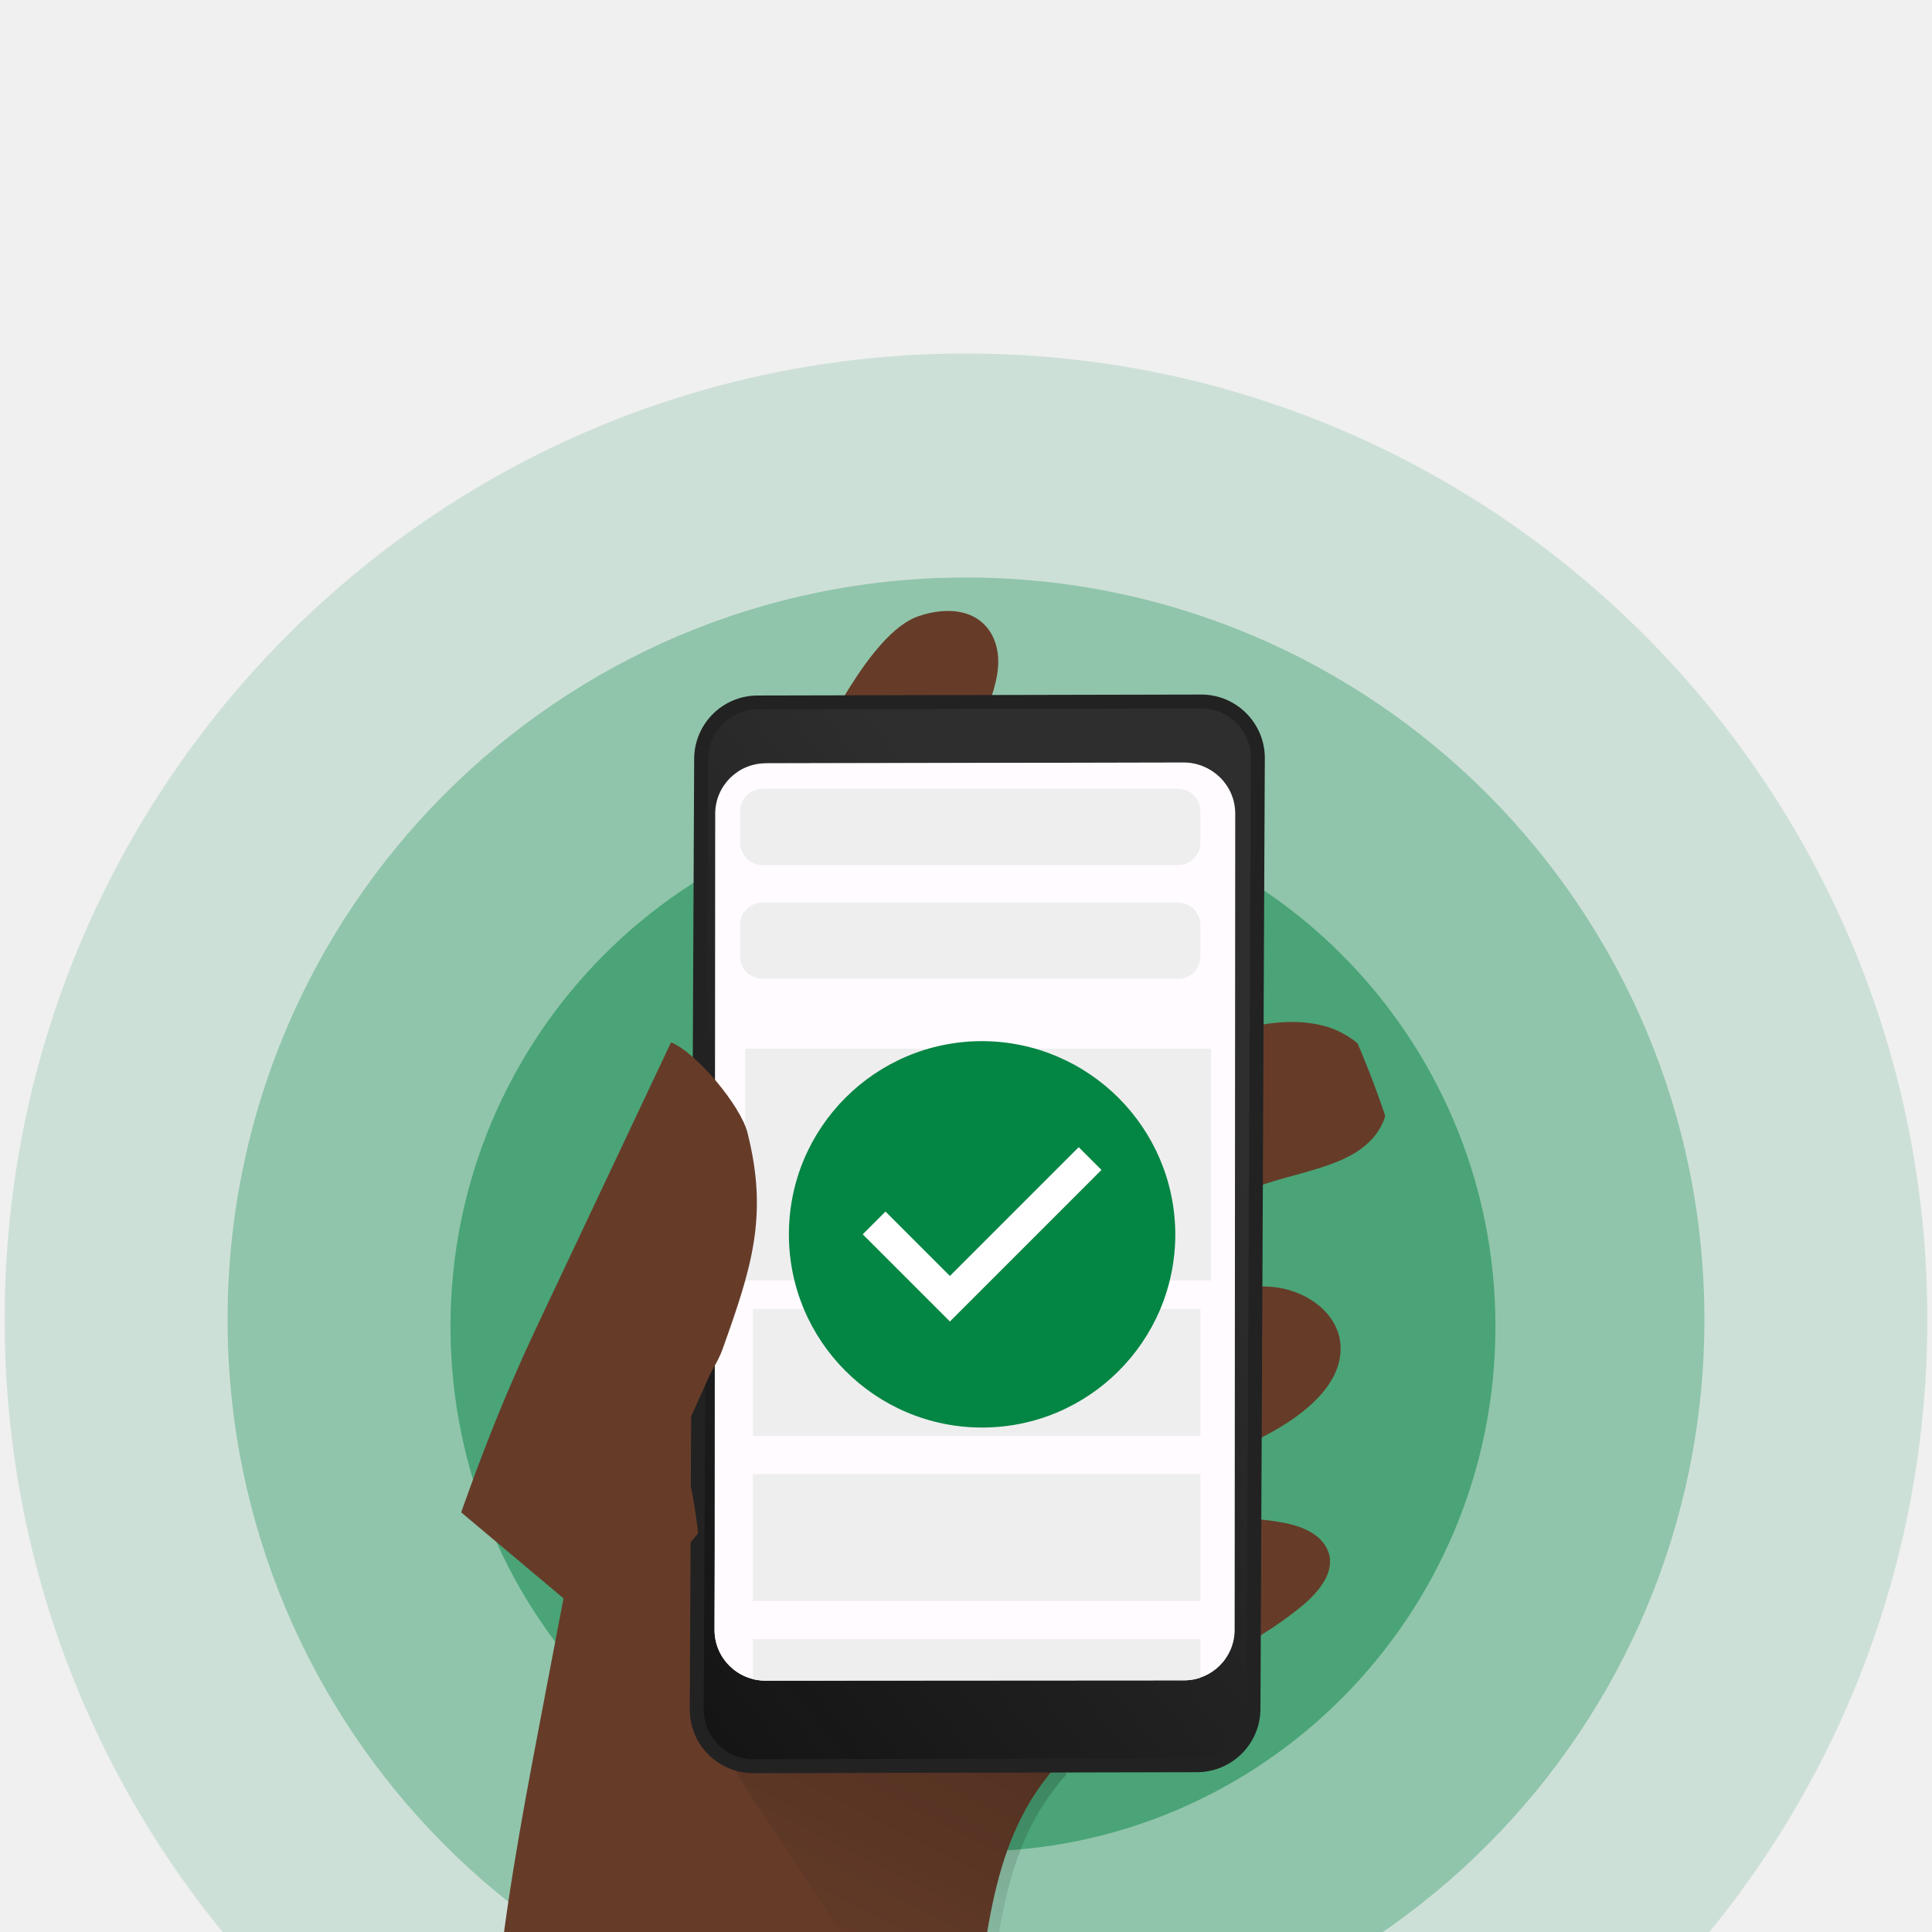
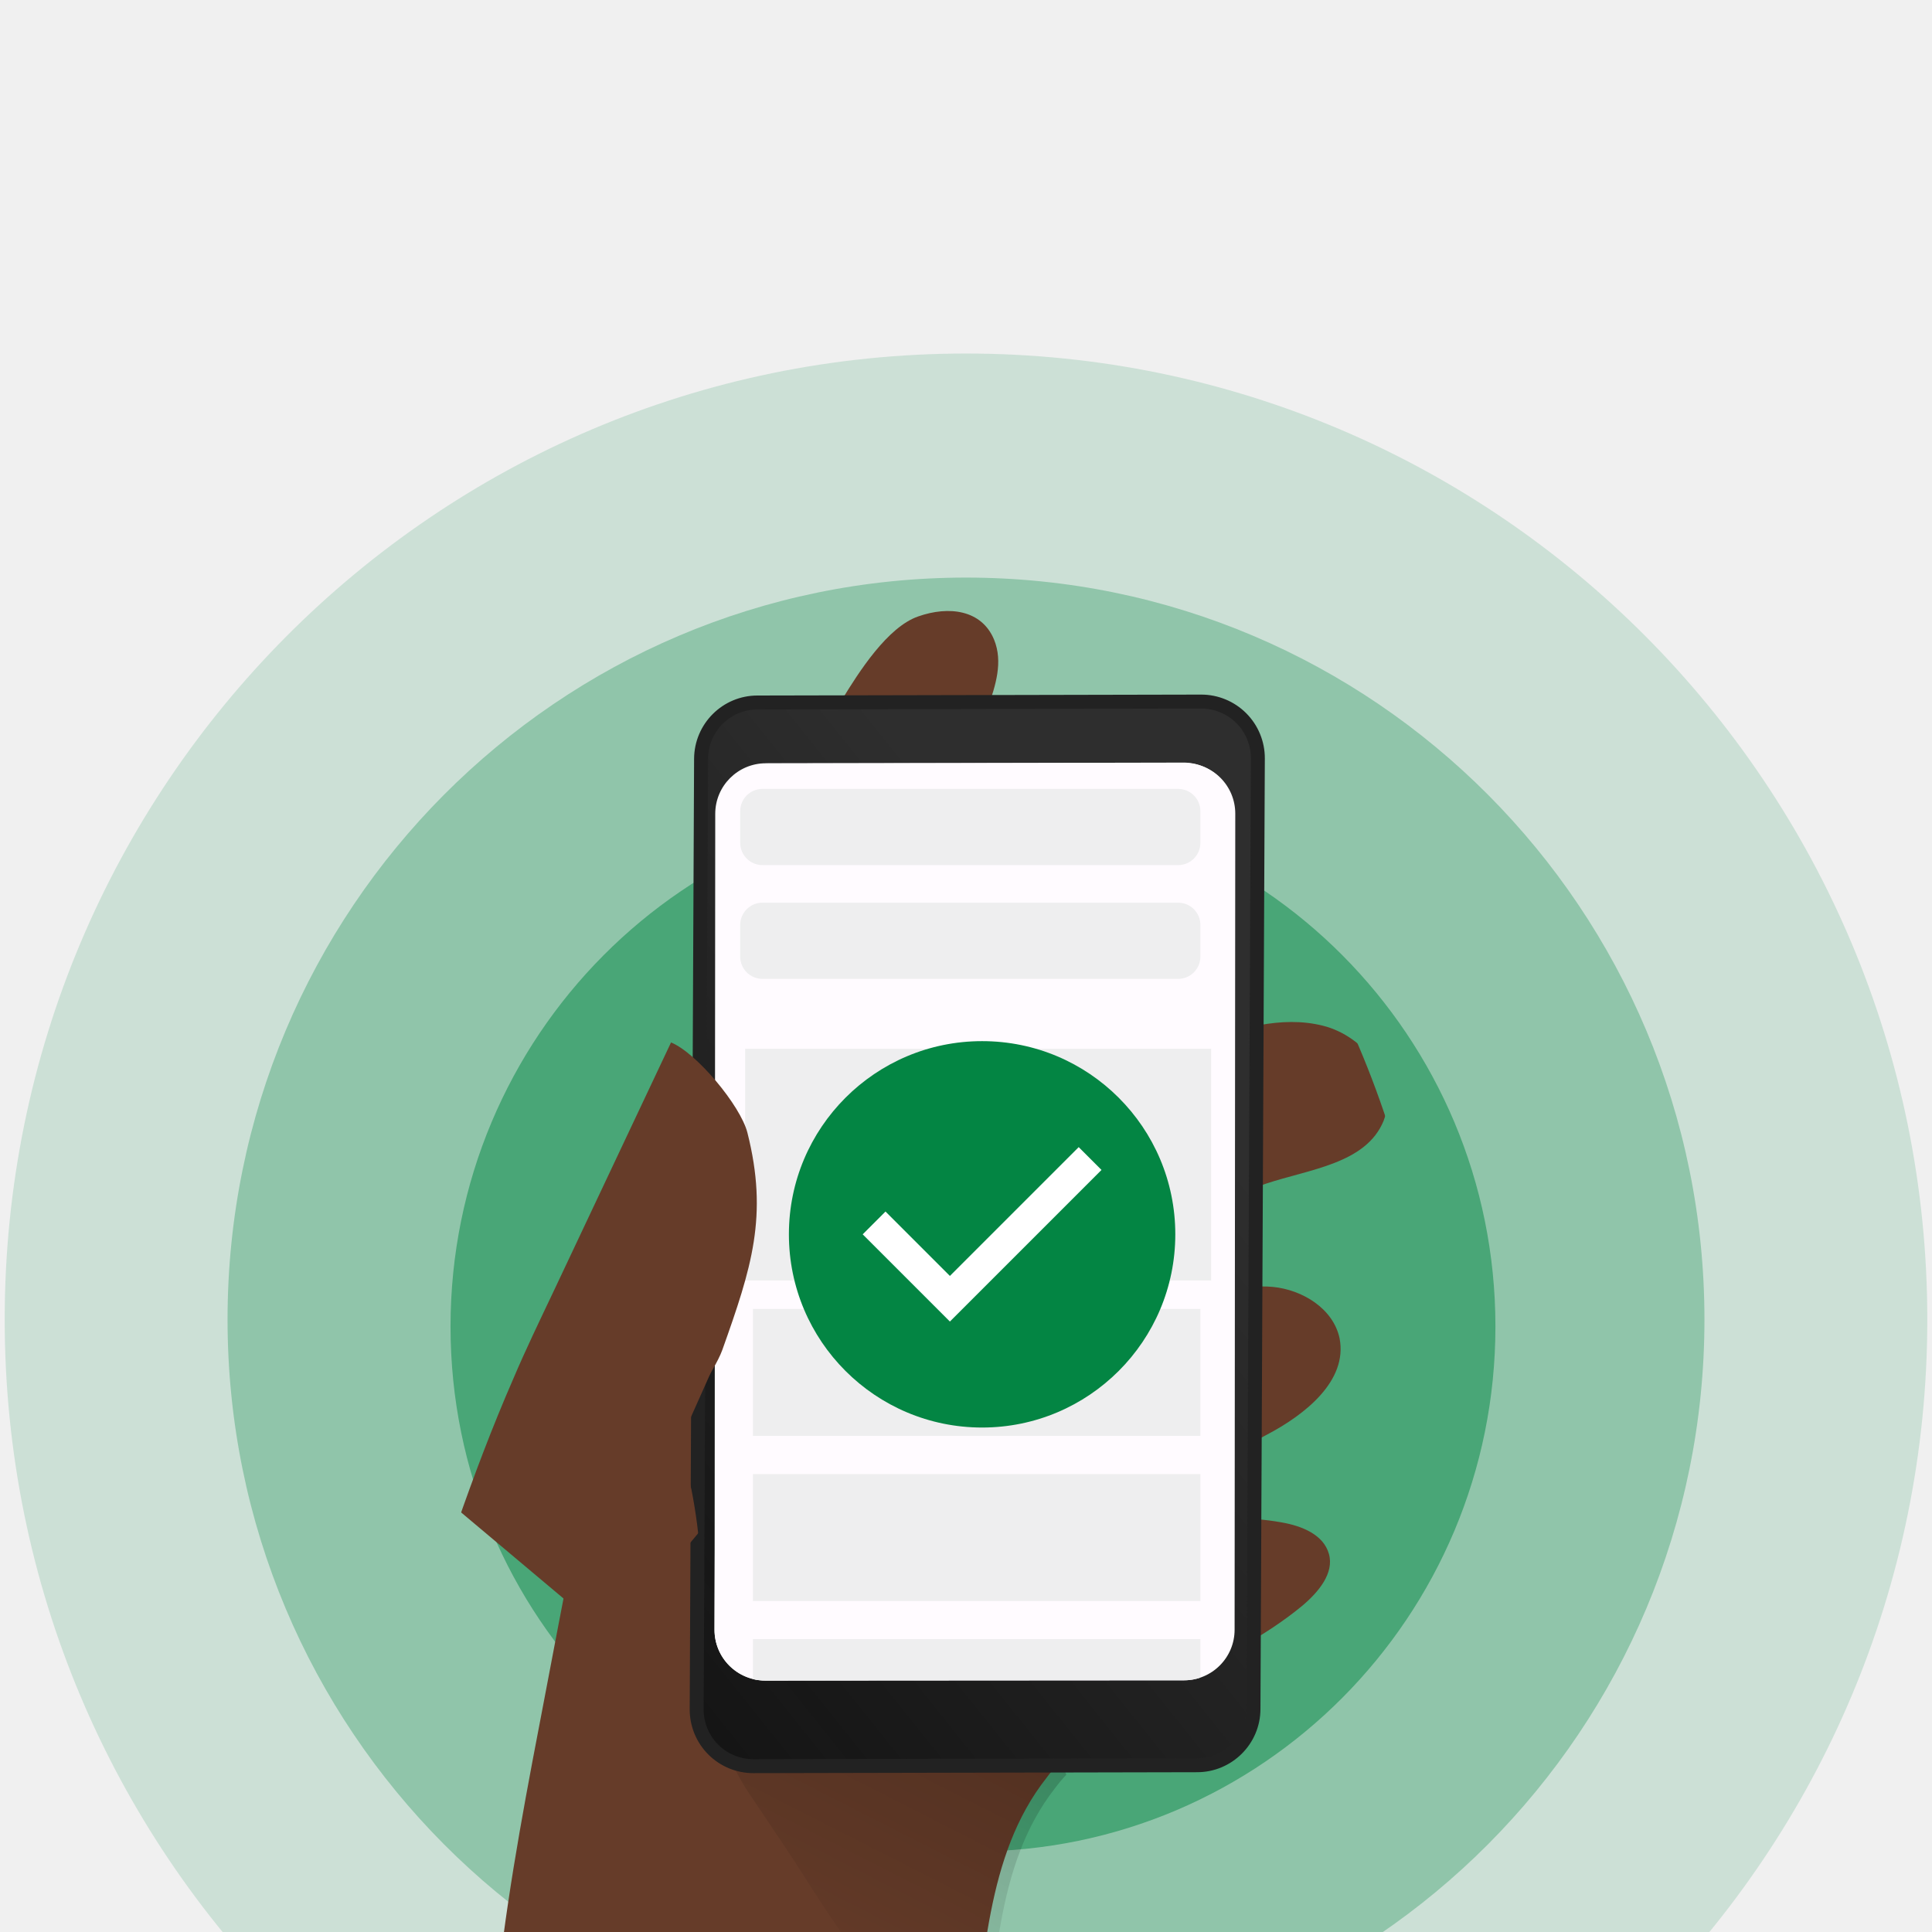
- <svg xmlns="http://www.w3.org/2000/svg" xmlns:xlink="http://www.w3.org/1999/xlink" width="144px" height="144px" viewBox="0 0 144 144" version="1.1">
+ <svg xmlns="http://www.w3.org/2000/svg" xmlns:xlink="http://www.w3.org/1999/xlink" viewBox="0 0 144 144">
+   <defs />
  <defs>
-     <ellipse id="path-1" cx="72" cy="72.348" rx="71.654" ry="72" />
-     <filter x="-4.7%" y="-6.5%" width="109.4%" height="112.9%" filterUnits="objectBoundingBox" id="filter-3">
-       <feOffset dx="0" dy="0" in="SourceAlpha" result="shadowOffsetOuter1" />
-       <feGaussianBlur stdDeviation="2" in="shadowOffsetOuter1" result="shadowBlurOuter1" />
-       <feColorMatrix values="0 0 0 0 0   0 0 0 0 0   0 0 0 0 0  0 0 0 0.1 0" type="matrix" in="shadowBlurOuter1" result="shadowMatrixOuter1" />
+     <linearGradient id="d" x1="-8.33%" x2="438.01%" y1="66.1%" y2="-77.82%">
+       <stop offset="0%" stop-color="#010101" stop-opacity="0" />
+       <stop offset="95%" stop-color="#010101" />
+     </linearGradient>
+     <linearGradient id="e" x1="67.49%" x2="-27.71%" y1="23.81%" y2="166.51%">
+       <stop offset="0%" stop-color="#010101" stop-opacity="0" />
+       <stop offset="100%" stop-color="#010101" />
+     </linearGradient>
+     <ellipse id="a" cx="72" cy="72.35" rx="71.65" ry="72" />
+     <filter id="b" width="109.4%" height="112.9%" x="-4.7%" y="-6.5%" filterUnits="objectBoundingBox">
+       <feOffset in="SourceAlpha" result="shadowOffsetOuter1" />
+       <feGaussianBlur in="shadowOffsetOuter1" result="shadowBlurOuter1" stdDeviation="2" />
+       <feColorMatrix in="shadowBlurOuter1" result="shadowMatrixOuter1" values="0 0 0 0 0 0 0 0 0 0 0 0 0 0 0 0 0 0 0.1 0" />
      <feMerge>
        <feMergeNode in="shadowMatrixOuter1" />
        <feMergeNode in="SourceGraphic" />
      </feMerge>
    </filter>
-     <linearGradient x1="-8.335%" y1="66.102%" x2="438.008%" y2="-77.821%" id="linearGradient-4">
-       <stop stop-color="#010101" stop-opacity="0" offset="0%" />
-       <stop stop-color="#010101" offset="95%" />
-     </linearGradient>
-     <linearGradient x1="67.486%" y1="23.805%" x2="-27.707%" y2="166.508%" id="linearGradient-5">
-       <stop stop-color="#010101" stop-opacity="0" offset="0%" />
-       <stop stop-color="#010101" offset="100%" />
-     </linearGradient>
-     <path d="M57.073,30.89 L88.294,30.869 C90.376,30.867 92.065,32.554 92.067,34.636 C92.067,34.638 92.067,34.64 92.067,34.641 L92.024,95.475 C92.023,97.555 90.337,99.24 88.257,99.242 L57.036,99.263 C54.954,99.265 53.264,97.578 53.263,95.496 C53.263,95.494 53.263,95.493 53.263,95.491 L53.306,34.658 C53.307,32.578 54.993,30.892 57.073,30.89 Z" id="path-6" />
+     <path id="f" d="M57.07 30.89l31.22-.02a3.77 3.77 0 013.78 3.77l-.05 60.83a3.77 3.77 0 01-3.76 3.77l-31.22.02a3.77 3.77 0 01-3.78-3.77l.05-60.83a3.77 3.77 0 013.76-3.77z" />
  </defs>
-   <g id="notif-success" stroke="none" stroke-width="1" fill="none" fill-rule="evenodd">
-     <g id="Group-6" transform="translate(0, 26)">
-       <g id="Group-5">
-         <g id="Group-3" />
-         <g id="Visual/contact-tracing" />
-         <g id="Visual/contact-tracing" transform="translate(0, 0.347826)" />
-         <ellipse id="Oval" fill="#038543" opacity="0.298" cx="72" cy="72.348" rx="55.038" ry="55.304" />
-         <ellipse id="Oval" fill="#038543" opacity="0.497" cx="72.519" cy="72.87" rx="38.942" ry="39.13" />
-         <mask id="mask-2" fill="white">
-           <use xlink:href="#path-1" />
-         </mask>
-         <use id="Mask" fill="#038543" opacity="0.148" xlink:href="#path-1" />
-         <g id="Group-4" filter="url(#filter-3)" mask="url(#mask-2)">
-           <g transform="translate(61.2, 109.8) rotate(-50) translate(-61.2, -109.8) translate(-24, 48)" />
-         </g>
-         <path d="M141.565,64.821 C139.886,67.967 134.857,67.612 132.664,70.36 C131.712,71.539 131.465,73.151 131.253,74.658 C130.28,81.69 129.271,88.701 128.27,95.712 C131.013,97.379 133.863,99.2 135.273,102.081 C136.684,104.962 135.788,109.057 132.748,110.111 C129.462,111.157 126.45,108.199 123.516,106.399 C120.095,104.251 114.693,104.013 112.76,107.557 C114.693,108.687 116.675,109.894 117.951,111.743 C119.228,113.592 119.609,116.25 118.219,118.021 C116.188,120.519 112.217,119.71 109.205,118.475 C106.194,117.24 102.582,115.922 99.973,117.861 C102,119.409 103.692,121.345 104.945,123.554 C105.7,124.844 106.243,126.505 105.404,127.739 C104.564,128.974 102.716,128.974 101.172,128.702 C94.034,127.39 87.566,122.661 80.401,122.34 C79.966,122.312 79.53,122.312 79.096,122.34 C71.683,122.556 65.575,127.739 59.192,131.499 C58.94,131.658 58.679,131.8 58.409,131.925 C53.558,134.739 48.302,136.804 42.822,138.05 C39.965,138.699 37.116,138.238 34.323,139.069 C31.142,140.01 28.539,142.026 25.958,144.091 C18.406,150.194 -2.962,165.472 -9.589,172.586 C-11.586,164.925 -15.471,156.545 -17.389,150.561 C-19.124,145.149 -19.029,142.208 -18.486,134.288 C-16.617,133.485 -1.401,123.798 -1.239,123.693 C6.143,119.34 13.547,115.005 20.971,110.69 C21.516,110.32 22.123,110.049 22.763,109.887 C24.829,109.538 26.402,111.471 27.488,113.299 C31.128,108.06 36.34,103.923 41.693,100.435 C47.611,96.514 53.832,93.075 60.031,89.608 C65.73,86.412 71.457,83.245 77.163,80.043 C83.511,76.555 89.95,72.955 96.82,70.486 C102.688,68.393 108.853,67.102 114.608,64.71 C120.476,62.317 124.602,60.036 130.83,59.017 C133.249,58.64 137.178,58.131 139.251,59.366 C141.325,60.601 142.679,62.666 141.565,64.821 Z" id="Path" fill="#663C29" fill-rule="nonzero" mask="url(#mask-2)" transform="translate(61.56512, 115.5857) rotate(-50) translate(-61.56512, -115.5857) " />
-         <path d="M80.729,112.483 C80.295,114.183 78.111,114.818 76.305,115.039 C75.843,115.189 75.463,115.528 75.255,115.975 C74.824,115.946 74.391,115.946 73.96,115.975 C66.604,116.196 60.542,121.501 54.208,125.35 C53.958,125.512 53.699,125.658 53.431,125.786 C52.864,123.922 52.892,118.588 56.742,106.328 C57.441,104.186 58.225,101.33 58.841,99.259 C59.201,97.888 59.727,96.569 60.409,95.332 C62.816,91.529 66.524,88.775 70.81,87.606 C71.593,87.287 72.471,87.315 73.232,87.685 C74.044,88.177 74.149,89.306 73.883,90.191 C73.617,91.076 73.043,91.862 72.749,92.747 C71.538,96.068 74.149,99.395 76.172,102.337 C77.844,104.707 79.228,107.275 80.295,109.984 C80.69,110.751 80.842,111.624 80.729,112.483 Z" id="Path" fill="url(#linearGradient-4)" fill-rule="nonzero" mask="url(#mask-2)" transform="translate(66.96512, 106.5857) rotate(-50) translate(-66.96512, -106.5857) " />
-         <path d="M56.418,26.378 L89.478,26.266 C91.807,26.258 93.702,28.14 93.71,30.469 C93.71,30.479 93.71,30.488 93.71,30.498 L93.47,101.347 C93.462,103.665 91.585,105.543 89.267,105.55 L56.206,105.663 C53.877,105.671 51.983,103.789 51.975,101.46 C51.975,101.45 51.975,101.441 51.975,101.431 L52.215,30.581 C52.223,28.263 54.1,26.386 56.418,26.378 Z" id="Rectangle" fill="#2E2E2E" fill-rule="nonzero" mask="url(#mask-2)" transform="translate(72.84222, 65.96438) rotate(0.07) translate(-72.84222, -65.96438) " />
-         <path d="M56.418,26.378 L89.478,26.266 C91.807,26.258 93.702,28.14 93.71,30.469 C93.71,30.479 93.71,30.488 93.71,30.498 L93.47,101.347 C93.462,103.665 91.585,105.543 89.267,105.55 L56.206,105.663 C53.877,105.671 51.983,103.789 51.975,101.46 C51.975,101.45 51.975,101.441 51.975,101.431 L52.215,30.581 C52.223,28.263 54.1,26.386 56.418,26.378 Z" id="Rectangle" stroke="#222222" stroke-width="1.038" fill="url(#linearGradient-5)" fill-rule="nonzero" mask="url(#mask-2)" transform="translate(72.84222, 65.96438) rotate(0.07) translate(-72.84222, -65.96438) " />
-         <path d="M57.254,30.917 L88.164,30.812 C90.246,30.805 91.939,32.488 91.946,34.57 C91.946,34.578 91.946,34.587 91.946,34.595 L91.74,95.403 C91.733,97.475 90.055,99.153 87.983,99.16 L57.074,99.265 C54.992,99.272 53.298,97.59 53.291,95.508 C53.291,95.499 53.291,95.491 53.291,95.482 L53.497,34.674 C53.504,32.602 55.182,30.924 57.254,30.917 Z" id="Rectangle" fill="#FFFBFF" fill-rule="nonzero" mask="url(#mask-2)" transform="translate(72.61867, 65.03864) rotate(0.07) translate(-72.61867, -65.03864) " />
-         <g id="Group-2" mask="url(#mask-2)">
-           <g transform="translate(53.2072, 30.64076)" id="Group">
-             <g transform="translate(0.05322, 0.225386)" />
-           </g>
-         </g>
-         <mask id="mask-7" fill="white">
-           <use xlink:href="#path-6" />
-         </mask>
-         <use id="Rectangle" fill="#FFFBFF" fill-rule="nonzero" xlink:href="#path-6" />
-         <rect id="Rectangle" fill="#EEEEEF" mask="url(#mask-7)" x="56.119" y="71.562" width="33.349" height="9.464" />
-         <rect id="Rectangle-Copy-2" fill="#EEEEEF" mask="url(#mask-7)" x="56.119" y="83.866" width="33.349" height="9.464" />
-         <rect id="Rectangle-Copy-3" fill="#EEEEEF" mask="url(#mask-7)" x="56.119" y="96.169" width="33.349" height="9.464" />
-         <rect id="Rectangle" fill="#EEEEEF" mask="url(#mask-7)" x="55.166" y="41.277" width="34.302" height="5.679" rx="1.657" />
-         <rect id="Rectangle-Copy" fill="#EEEEEF" mask="url(#mask-7)" x="55.166" y="32.796" width="34.302" height="5.679" rx="1.657" />
-         <rect id="Rectangle" fill="#EEEEEF" mask="url(#mask-7)" x="55.539" y="52.167" width="34.725" height="17.272" />
-         <path d="M30.206,94.719 C33.774,92.682 37.499,90.922 41.347,89.455 C48.606,86.495 55.872,83.521 63.391,81.299 C65.677,80.609 67.977,80.016 70.277,79.416 L90.162,74.186 C90.788,76.138 89.877,81.198 88.674,82.868 C84.921,88.078 81.144,89.594 75.059,91.848 C73.336,92.483 69.898,92.477 68.435,93.601 C67.371,94.537 66.426,95.596 65.621,96.754 C61.225,102.274 54.789,106.476 52.257,113.024 C51.406,115.197 51.012,117.57 49.753,119.537 C48.346,121.696 46.095,123.132 43.894,124.491 C35.453,129.728 26.759,135.02 17.053,137.448 C15.906,137.832 14.672,137.89 13.494,137.614 C12.344,137.121 11.356,136.326 10.638,135.316 C8.05,132.329 5.257,129.417 2.845,126.292 C0.523,123.276 1.635,121.386 3.991,118.812 C9.329,112.847 14.99,107.167 20.949,101.798 C23.811,99.169 26.909,96.8 30.206,94.719 Z" id="Path" fill="#663C29" fill-rule="nonzero" mask="url(#mask-7)" transform="translate(45.96512, 105.9857) rotate(-50) translate(-45.96512, -105.9857) " />
-         <g id="Group" mask="url(#mask-7)">
-           <g transform="translate(58.8, 51.6)" id="Icon/24x24/ic-success">
-             <circle id="Oval" fill="#FFFFFF" cx="14.4" cy="14.4" r="10.8" />
-             <path d="M14.4,0 C6.447,0 0,6.447 0,14.4 C0,22.353 6.447,28.8 14.4,28.8 C22.353,28.8 28.8,22.353 28.8,14.4 C28.777,6.457 22.343,0.023 14.4,0 Z M12,20.897 L5.503,14.4 L7.2,12.703 L12,17.503 L21.6,7.903 L23.297,9.6 L12,20.897 Z" id="Shape" fill="#038543" />
-           </g>
+   <g fill="none" fill-rule="evenodd">
+     <g transform="translate(0 26)">
+       <ellipse cx="72" cy="72.35" fill="#038543" opacity=".3" rx="55.04" ry="55.3" />
+       <ellipse cx="72.52" cy="72.87" fill="#038543" opacity=".5" rx="38.94" ry="39.13" />
+       <mask id="c" fill="#fff">
+         <use xlink:href="#a" />
+       </mask>
+       <use fill="#038543" opacity=".15" xlink:href="#a" />
+       <path fill="#663C29" fill-rule="nonzero" d="M141.56 64.82c-1.67 3.15-6.7 2.8-8.9 5.54-.95 1.18-1.2 2.8-1.4 4.3-.98 7.03-1.99 14.04-2.99 21.05 2.74 1.67 5.6 3.49 7 6.37 1.41 2.88.52 6.98-2.52 8.03-3.29 1.05-6.3-1.91-9.23-3.71-3.42-2.15-8.83-2.39-10.76 1.16 1.93 1.13 3.91 2.33 5.2 4.18 1.27 1.85 1.65 4.51.26 6.28-2.03 2.5-6 1.69-9.01.45-3.02-1.23-6.63-2.55-9.24-.6a18.9 18.9 0 014.98 5.68c.75 1.3 1.3 2.95.45 4.19-.84 1.23-2.68 1.23-4.23.96-7.14-1.31-13.6-6.04-20.77-6.36-.43-.03-.87-.03-1.3 0-7.42.22-13.53 5.4-19.9 9.16-.26.16-.52.3-.8.42a55.67 55.67 0 01-15.58 6.13c-2.85.65-5.7.19-8.5 1.02-3.18.94-5.78 2.96-8.36 5.02-7.55 6.1-28.92 21.38-35.55 28.5-2-7.66-5.88-16.04-7.8-22.03-1.73-5.41-1.64-8.35-1.1-16.27 1.87-.8 17.09-10.5 17.25-10.6 7.38-4.35 14.79-8.68 22.21-13a5.67 5.67 0 011.8-.8c2.06-.35 3.63 1.58 4.72 3.4 3.64-5.23 8.85-9.37 14.2-12.86 5.92-3.92 12.14-7.36 18.34-10.82 5.7-3.2 11.43-6.36 17.13-9.57 6.35-3.48 12.79-7.08 19.66-9.55 5.87-2.1 12.03-3.39 17.79-5.78 5.87-2.4 10-4.67 16.22-5.7 2.42-.37 6.35-.88 8.42.36 2.08 1.23 3.43 3.3 2.31 5.45z" mask="url(#c)" transform="rotate(-50 61.57 115.59)" />
+       <path fill="url(#d)" fill-rule="nonzero" d="M80.73 112.48c-.44 1.7-2.62 2.34-4.43 2.56-.46.15-.84.49-1.05.93a9.8 9.8 0 00-1.29 0c-7.36.23-13.42 5.53-19.75 9.38-.25.16-.51.3-.78.44-.57-1.87-.54-7.2 3.31-19.46.7-2.14 1.49-5 2.1-7.07.36-1.37.89-2.7 1.57-3.93a17.9 17.9 0 0110.4-7.72c.78-.32 1.66-.3 2.42.07.81.5.92 1.63.65 2.51-.26.89-.84 1.67-1.13 2.56-1.21 3.32 1.4 6.64 3.42 9.59a36.38 36.38 0 014.12 7.64c.4.77.55 1.64.44 2.5z" mask="url(#c)" transform="rotate(-50 66.97 106.59)" />
+       <path fill="#2E2E2E" fill-rule="nonzero" d="M56.42 26.38l33.06-.11a4.22 4.22 0 014.23 4.23l-.24 70.85c0 2.32-1.89 4.2-4.2 4.2l-33.06.11a4.22 4.22 0 01-4.24-4.23l.24-70.85c.01-2.32 1.89-4.2 4.2-4.2z" mask="url(#c)" transform="rotate(.07 72.84 65.96)" />
+       <path fill="url(#e)" fill-rule="nonzero" stroke="#222" stroke-width="1.04" d="M56.42 26.38l33.06-.11a4.22 4.22 0 014.23 4.23l-.24 70.85c0 2.32-1.89 4.2-4.2 4.2l-33.06.11a4.22 4.22 0 01-4.24-4.23l.24-70.85c.01-2.32 1.89-4.2 4.2-4.2z" mask="url(#c)" transform="rotate(.07 72.84 65.96)" />
+       <path fill="#FFFBFF" fill-rule="nonzero" d="M57.25 30.92l30.91-.1a3.77 3.77 0 013.79 3.78l-.21 60.8a3.77 3.77 0 01-3.76 3.76l-30.9.1a3.77 3.77 0 01-3.79-3.78l.2-60.8a3.77 3.77 0 013.76-3.76z" mask="url(#c)" transform="rotate(.07 72.62 65.04)" />
+       <mask id="g" fill="#fff">
+         <use xlink:href="#f" />
+       </mask>
+       <use fill="#FFFBFF" fill-rule="nonzero" xlink:href="#f" />
+       <path fill="#EEEEEF" d="M56.12 71.56h33.35v9.46H56.12zM56.12 83.87h33.35v9.46H56.12zM56.12 96.17h33.35v9.46H56.12z" mask="url(#g)" />
+       <rect width="34.3" height="5.68" x="55.17" y="41.28" fill="#EEEEEF" mask="url(#g)" rx="1.66" />
+       <rect width="34.3" height="5.68" x="55.17" y="32.8" fill="#EEEEEF" mask="url(#g)" rx="1.66" />
+       <path fill="#EEEEEF" d="M55.54 52.17h34.73v17.27H55.54z" mask="url(#g)" />
+       <path fill="#663C29" fill-rule="nonzero" d="M30.2 94.72c3.57-2.04 7.3-3.8 11.15-5.27 7.26-2.96 14.52-5.93 22.04-8.15 2.29-.7 4.59-1.28 6.89-1.88l19.88-5.23c.63 1.95-.28 7-1.49 8.68-3.75 5.2-7.53 6.72-13.61 8.98-1.72.63-5.16.63-6.63 1.75-1.06.94-2 2-2.8 3.15-4.4 5.52-10.84 9.73-13.37 16.27-.85 2.18-1.25 4.55-2.5 6.52-1.41 2.16-3.66 3.6-5.87 4.95-8.44 5.24-17.13 10.53-26.84 12.96a6.53 6.53 0 01-3.56.16 6.78 6.78 0 01-2.85-2.3c-2.59-2.98-5.38-5.9-7.8-9.02-2.32-3.01-1.2-4.9 1.15-7.48 5.34-5.96 11-11.64 16.96-17.01 2.86-2.63 5.96-5 9.26-7.08z" mask="url(#g)" transform="rotate(-50 45.97 105.99)" />
+       <g mask="url(#g)">
+         <g transform="translate(58.8 51.6)">
+           <circle cx="14.4" cy="14.4" r="10.8" fill="#FFF" />
+           <path fill="#038543" d="M14.4 0a14.4 14.4 0 100 28.8 14.4 14.4 0 000-28.8zM12 20.9l-6.5-6.5 1.7-1.7 4.8 4.8 9.6-9.6 1.7 1.7L12 20.9z" />
        </g>
      </g>
-       <path d="M51.611,54.845 C51.734,54.671 51.958,54.547 52.283,54.474 C52.609,54.4 52.935,54.4 53.26,54.474 L53.251,62.653 L53.236,75.724 L51.307,80.039 L51.611,54.845 Z" id="Rectangle" fill="#663C29" />
    </g>
+     <path fill="#663C29" d="M51.61 80.84c.12-.17.35-.3.67-.37.33-.07.65-.07.98 0v8.18l-.02 13.07-1.93 4.32.3-25.2z" />
  </g>
</svg>
